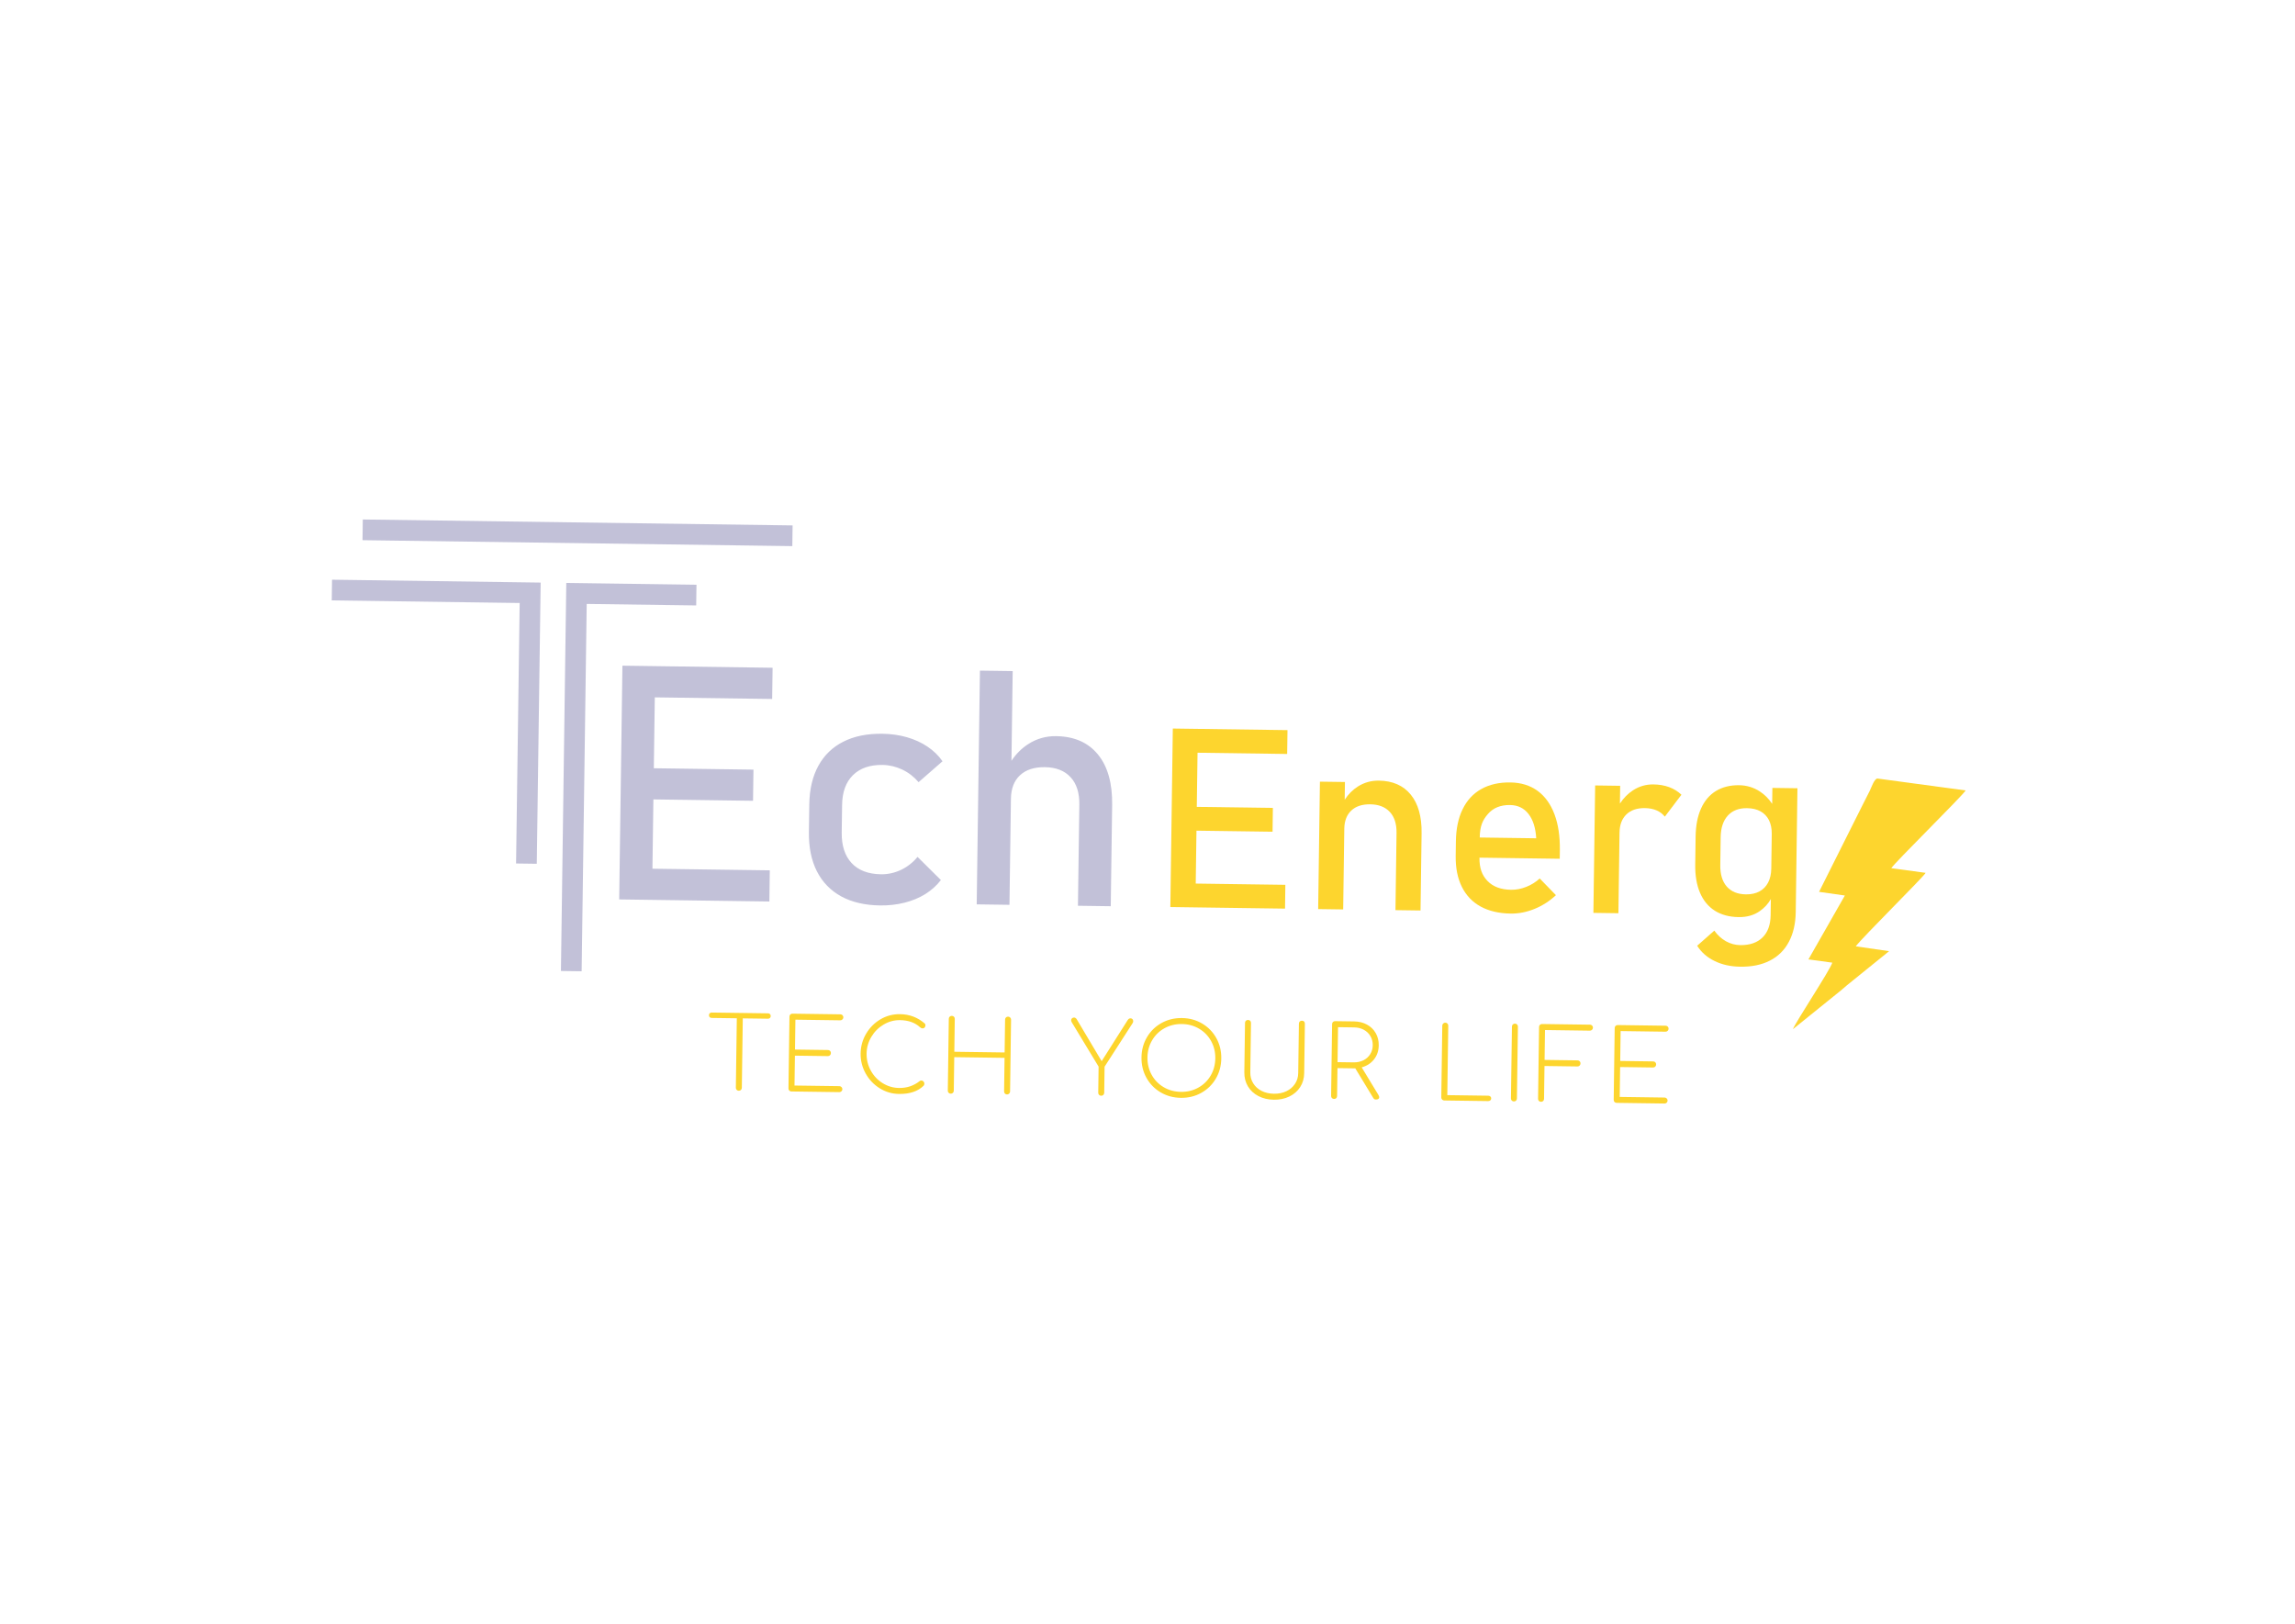
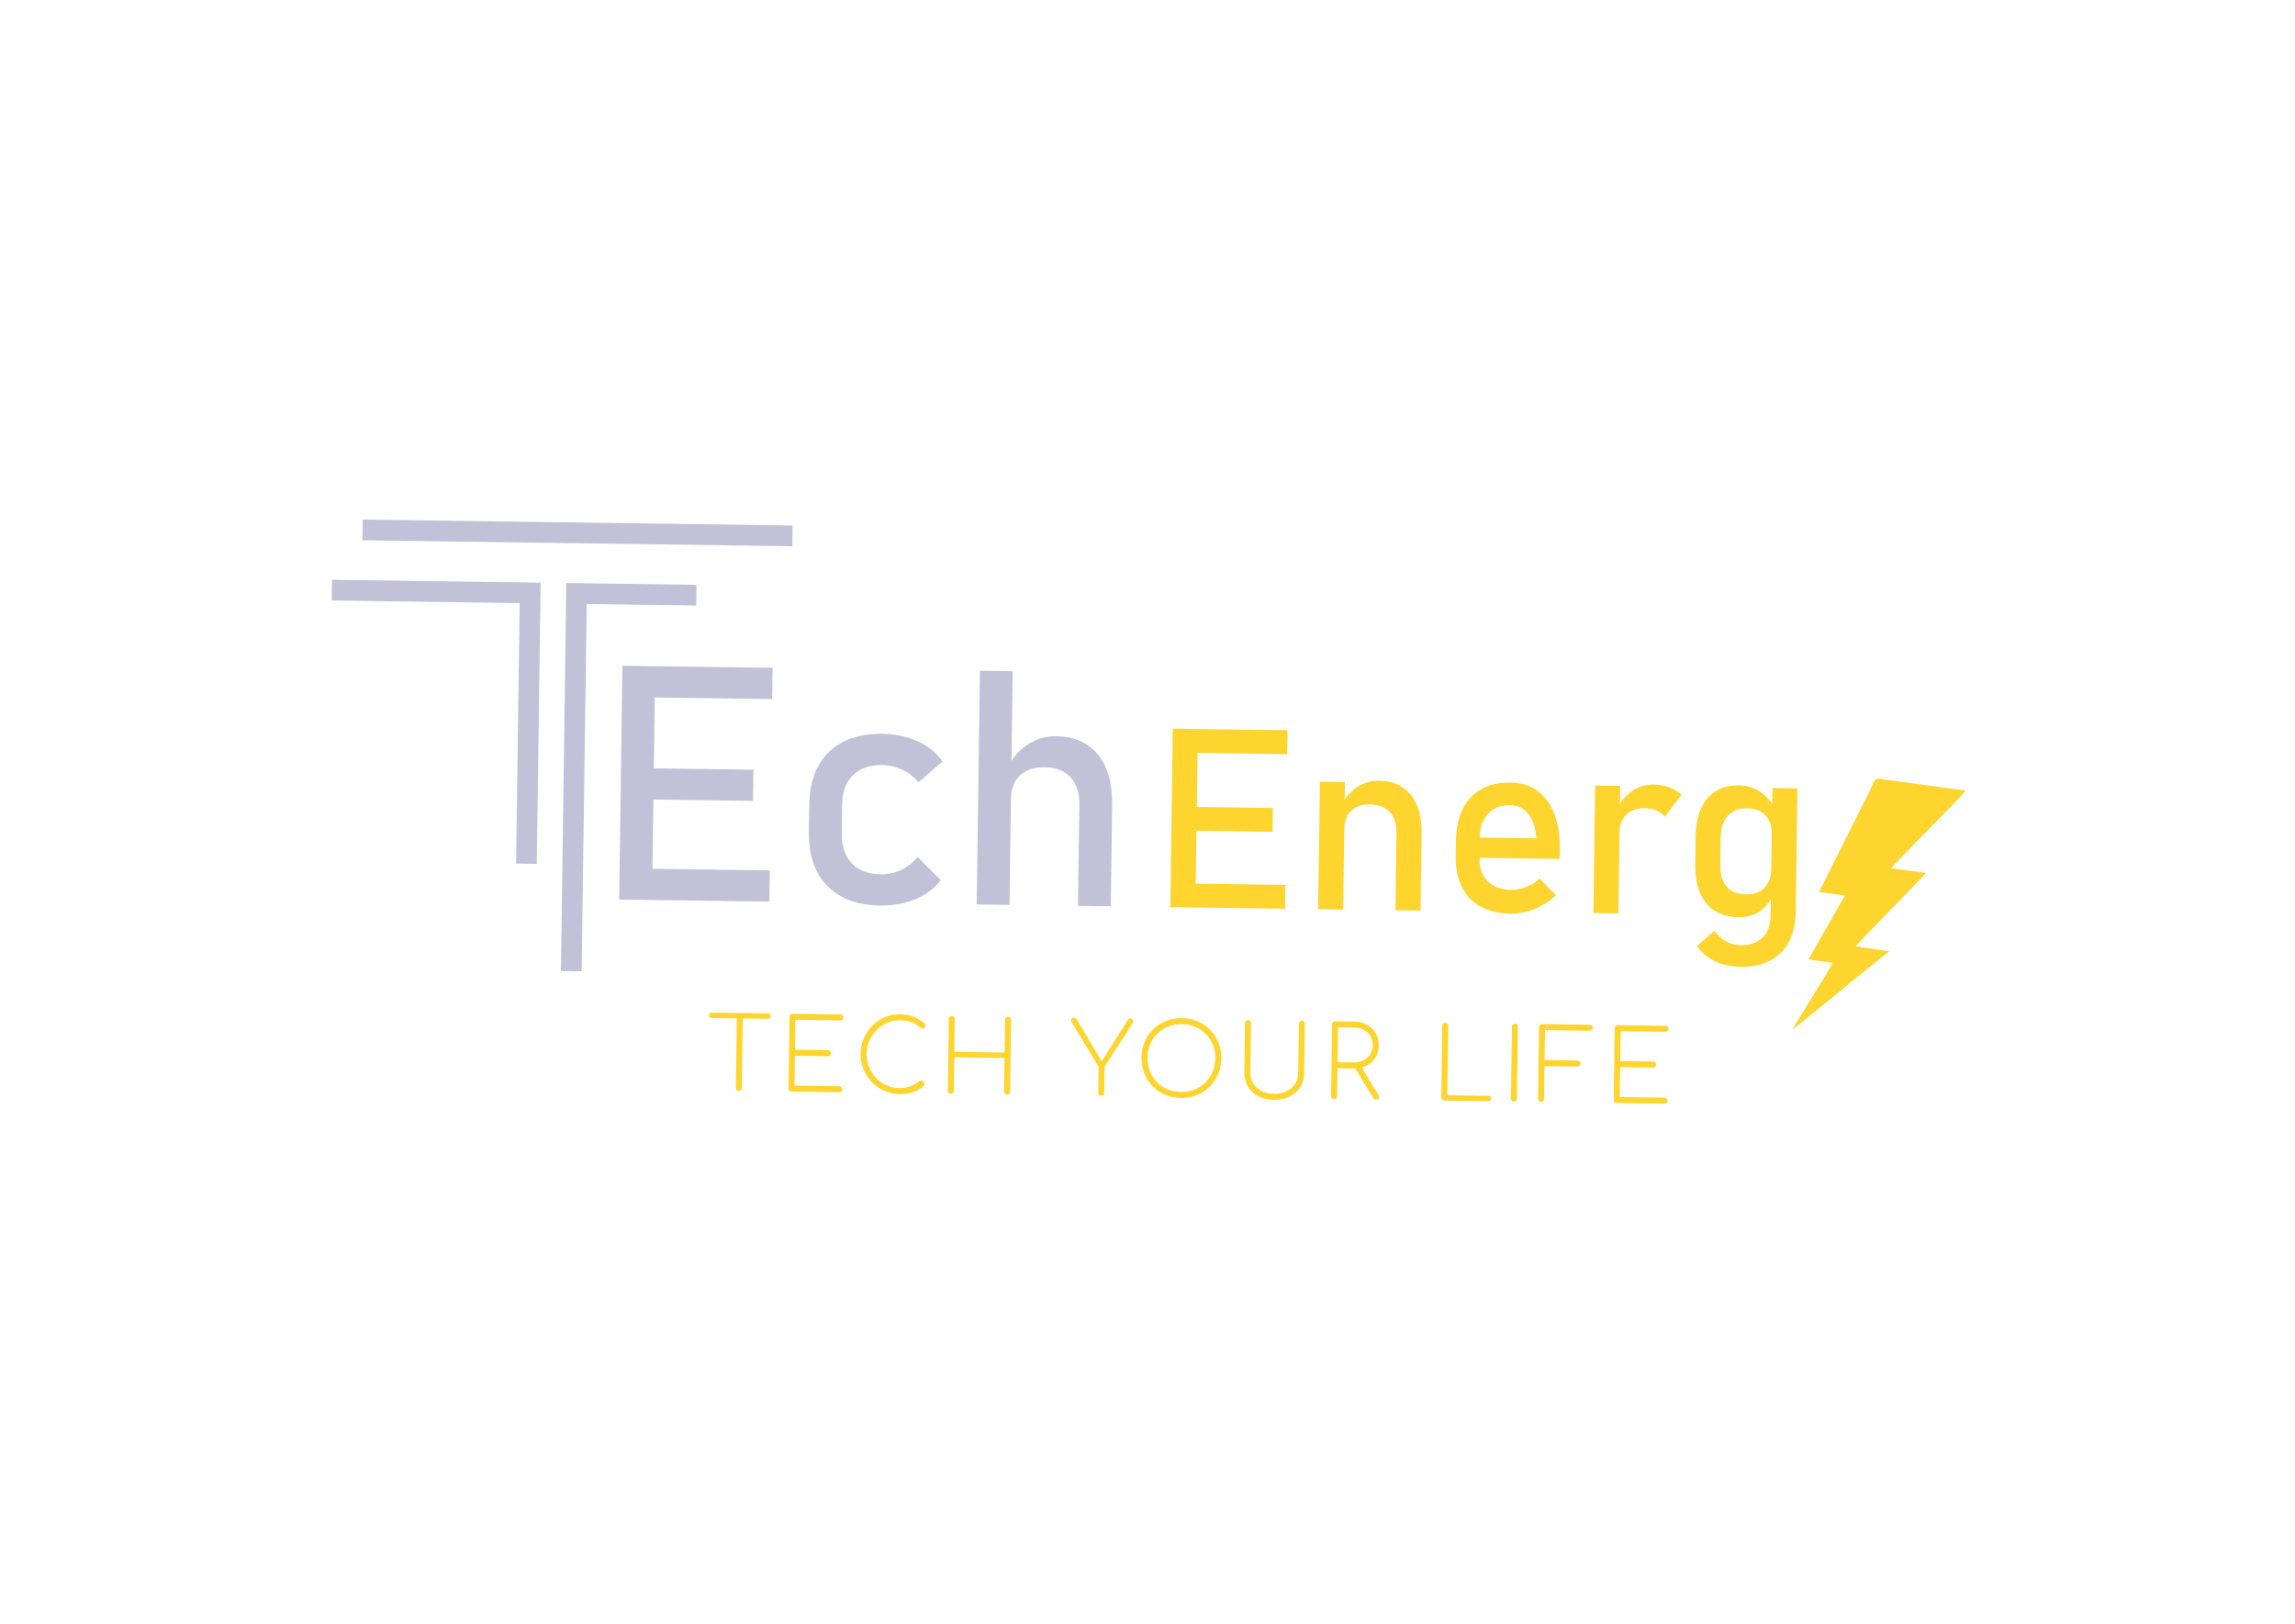
- <svg xmlns="http://www.w3.org/2000/svg" xml:space="preserve" width="296.686mm" height="209.903mm" version="1.1" style="shape-rendering:geometricPrecision; text-rendering:geometricPrecision; image-rendering:optimizeQuality; fill-rule:evenodd; clip-rule:evenodd" viewBox="0 0 29668.6 20990.28">
+ <svg xmlns="http://www.w3.org/2000/svg" xml:space="preserve" width="29.669mm" height="20.993mm" version="1.1" style="shape-rendering:geometricPrecision; text-rendering:geometricPrecision; image-rendering:optimizeQuality; fill-rule:evenodd; clip-rule:evenodd" viewBox="0 0 29668.6 20990.28">
  <defs>
    <style type="text/css">
   
    .fil2 {fill:#FDD52E}
    .fil1 {fill:#FDD52E;fill-rule:nonzero}
    .fil0 {fill:#C2C1D8;fill-rule:nonzero}
   
  </style>
  </defs>
  <g id="Camada_x0020_1">
    <path class="fil0" d="M8252.06 8608.15l218.46 3.02 1517.2 20.94 -5.57 403.59 -1517.2 -20.94 -12.65 916.42 1288.08 17.78 -5.56 402.87 -1288.08 -17.78 -12.36 895.85 1517.18 20.94 -5.56 402.87 -1517.18 -20.94 -218.48 -3.01 -205.69 -2.84 41.72 -3021.6 205.69 2.83zm-3562.1 -1892.81l5556.41 76.69 -3.71 267.69 -5556.39 -76.69 3.69 -267.69zm2898.39 823.91l1415.44 19.54 -3.7 267.69 -1415.43 -19.54 -65.53 4748.67 -267.71 -3.69 65.56 -4748.67 3.69 -267.7 267.68 3.7zm-916.83 3623.17l46.48 -3367.44 -2429.33 -33.53 3.69 -267.69 2429.34 33.53 267.68 3.69 -3.69 267.7 -46.47 3367.43 -267.7 -3.69zm4705.41 542.25c-196.48,-2.71 -364.07,-41.9 -502.08,-116.88 -138.01,-75.69 -242.94,-183.56 -314.77,-325.01 -71.12,-140.75 -105.68,-310.06 -102.95,-507.97l4.91 -355.35c2.7,-195.76 41.89,-361.93 116.85,-499.24 75.67,-138.01 183.54,-242.22 323.55,-312.66 140.05,-71.13 308.65,-104.98 505.13,-102.27 112.07,1.55 217.55,16.48 316.48,44.81 98.94,28.33 187.06,68.56 265.79,121.43 78.02,52.15 143.11,115.48 194.61,189.26l-309.5 270.29c-60.05,-70.36 -130.25,-124.54 -211.99,-163.27 -81.07,-37.99 -165.92,-58.33 -254.59,-59.56 -163.14,-2.25 -290.71,42.1 -382.08,132.36 -91.34,90.25 -137.79,218.03 -140.09,384.71l-4.92 355.35c-2.33,170.24 40.52,302.07 127.93,396.22 88.07,94.14 215.09,142.72 379.64,144.99 90.09,1.25 176.21,-18.14 258.33,-56.72 82.83,-39.3 153.83,-95.09 214.44,-168.02l301.62 299.29c-54.91,71.59 -122.41,131.67 -201.85,181.65 -80.14,49.27 -169.33,86.36 -269,111.22 -99.64,24.87 -204.12,36.91 -315.46,35.37zm2576.18 -1303.13c2.1,-152.5 -35.28,-270.78 -113.59,-354.86 -77.57,-84.08 -187.64,-127.46 -330.2,-129.43 -139.04,-1.92 -245.94,32.8 -322.83,104.09 -76.17,70.6 -115.88,172.22 -117.7,303.44l-18.93 1371.77 -423.44 -5.84 41.71 -3021.6 423.43 5.84 -16.02 1160.08c60.86,-91.06 134.22,-163.96 220.84,-218.67 108.07,-68.76 227.01,-101.87 357.49,-100.07 234.08,3.24 413.89,82.33 540.16,237.31 126.27,154.99 187.12,372.2 183.28,651.67l-18.08 1309.35 -424.16 -5.85 18.04 -1307.23z" />
    <polygon class="fil1" points="15161.53,9417.86 15318.63,9420.03 15485.44,9422.33 16644.03,9438.32 16639.76,9746.51 15481.2,9730.52 15471.53,10430.33 16455.16,10443.9 16450.9,10751.55 15467.29,10737.98 15457.85,11422.08 16616.41,11438.07 16612.17,11745.72 15453.59,11729.73 15286.77,11727.43 15129.68,11725.26 " />
    <path class="fil1" d="M17063.36 10104.49l323.34 4.47 -3.16 229.24c46.49,-71.07 102.53,-127.84 168.67,-170.07 82.54,-52.51 173.34,-78.33 273.03,-76.96 178.73,2.47 316.05,62.87 412.46,181.22 96.43,118.35 142.9,284.22 139.95,497.62l-13.79 999.89 -323.91 -4.47 13.78 -998.25c1.59,-116.45 -26.94,-206.78 -86.75,-270.98 -59.24,-64.21 -143.29,-97.34 -252.15,-98.85 -106.17,-1.46 -187.8,25.59 -246.54,81.13 -58.19,54.98 -88.54,133.66 -89.94,234.96l-14.39 1042.66 -323.33 -4.47 22.73 -1647.14z" />
    <path class="fil1" d="M19129.36 10826.44l730.13 10.08 0 0c-7.89,-134.46 -41.11,-239.47 -99.66,-314.49 -58.58,-75.59 -138.2,-114.06 -238.95,-115.45 -122.43,-1.69 -218.31,37.07 -286.58,116.85 -68.27,79.23 -102.92,155.67 -104.94,303.01zm-3.61 260.54c-1.88,136.5 33.17,227.44 103.65,301.01 71.04,74.13 172.9,112.37 305.05,114.19 65.55,0.91 130.74,-11.73 195.56,-37.4 64.82,-25.1 123.3,-61.67 174.85,-108.63l0 0 209.4 215.79 0 0c-82.34,76.88 -174.71,136.28 -277.12,177.67 -101.88,41.38 -204.55,61.63 -306.93,60.22 -152.21,-2.1 -282.35,-32.6 -389.34,-90.96 -106.99,-58.91 -188.15,-143.99 -242.96,-255.28 -55.36,-111.27 -81.68,-244.91 -79.51,-401.44l2.55 -185.79c2.25,-163.03 31.26,-301.86 87.56,-416.48 55.75,-114.63 136.05,-201.27 240.87,-259.95 104.28,-58.7 229.81,-87.31 375.52,-85.3 137.58,1.9 254.65,38.19 351.18,107.78 96.01,70.13 168.85,170.81 218.5,301.51 49.68,130.73 72.98,287.6 70.45,469.58l-1.47 107.81 -1037.81 -14.33z" />
    <path class="fil1" d="M20621.4 10153.6l323.35 4.47 -3.16 229.7c46.26,-70.35 101.57,-126.83 165.95,-169.49 81.46,-53.6 170.67,-79.45 267.61,-78.11 75.3,1.04 143.39,12.81 203.76,35.32 60.36,22.51 113,55.18 157.91,98.07l-214.65 283.09c-28.2,-35.63 -64.12,-62.66 -107.22,-81.12 -43.08,-18.49 -92.78,-28.39 -150.21,-29.18 -102.38,-1.41 -182.37,26.21 -240.03,81.76 -57.11,56.1 -86.92,134.22 -88.3,234.44l-14.4 1042.66 -323.33 -4.47 22.72 -1647.14z" />
    <path class="fil1" d="M22475.6 11855.35c-120.78,-1.66 -223.32,-29.62 -307.65,-82.78 -84.31,-53.73 -148.25,-130.98 -191.29,-232.35 -43.01,-100.81 -63.55,-221.91 -61.6,-362.74l5 -362.9c1.97,-141.91 25.31,-262.93 70.01,-362.54 44.72,-100.16 109.15,-175.65 192.74,-227.05 83.6,-50.85 183.62,-76.01 300.08,-74.4 97.49,1.35 186.51,28.03 266.52,80.06 63.14,41.07 116.67,94.51 160.31,160.81l2.84 -206.23 323.91 4.47 -22.05 1597.85c-2.1,151.12 -31.52,280.73 -88.8,387.75 -56.72,107.02 -138.57,188.23 -245.5,242.56 -106.39,54.88 -234.06,80.74 -383.56,78.67 -123.5,-1.7 -234.22,-25.98 -331.08,-73.37 -97.4,-47.4 -172.33,-113.43 -225.36,-197.59l221.58 -195.22c41.98,58.55 91.74,104.2 149.8,136.95 58.6,32.24 119.57,49.33 184.04,50.22 124.03,1.71 220.37,-31.09 289.01,-98.39 68.65,-67.32 103.58,-163.26 105.29,-288.39l2.9 -209.53c-33.58,60.51 -80.53,112.22 -140.84,155.07 -75.49,54.22 -167.41,80.58 -276.3,79.07zm428.7 -1072.15l0.05 -3.25c0.54,-67.97 -11.11,-127.16 -35.48,-176.55 -24.8,-49.64 -61.1,-88.08 -108.94,-114.74 -47.84,-26.66 -105.63,-40.46 -174.41,-41.4 -107.24,-1.49 -190.05,30.96 -250,96.76 -59.41,65.82 -89.97,159.12 -91.63,279.36l-4.95 358.57c-1.64,119.7 26.34,212.73 83.94,278.54 58.13,65.8 140.01,99.44 247.26,100.92 68.78,0.95 126.92,-11.79 175.51,-38.2 48.58,-26.43 85.94,-64.37 112.12,-114.93 25.73,-49.78 39.02,-109.17 40.37,-178.69l0.05 -3.33 6.11 -443.06z" />
    <path class="fil2" d="M23515.83 11529.01l333.55 47.31 -471.02 825.93 309.02 42.19c-31.74,100.1 -476.34,770.54 -509.17,859.49l620.65 -500.77c27.95,-24.13 48.56,-42.5 76.88,-65.97l545.73 -441.46 -431.41 -62.37c96.06,-126.3 870.21,-890.55 903.5,-950.06l-443.8 -60.27c38.35,-66.78 889.93,-904.41 961.57,-1004.77l-1137.75 -153.96c-41.76,-5.63 -83.94,121.71 -103.15,160.26 -32.77,65.77 -62.9,123.41 -94.66,186.83l-559.94 1117.62z" />
    <path class="fil1" d="M9929.15 13099.33c10.26,0.14 18.56,3.47 25,9.99 6.35,6.52 9.45,14.92 9.31,25.26 -0.16,10.26 -3.49,18.65 -10.01,24.99 -6.6,6.35 -15,9.45 -25.25,9.31l-325.85 -4.5 -12.39 897.57c-0.16,11.13 -3.93,20.3 -11.35,27.5 -7.39,7.2 -16.67,10.73 -27.8,10.57 -11.11,-0.15 -20.38,-3.93 -27.58,-11.33 -7.1,-7.41 -10.64,-16.67 -10.48,-27.8l12.39 -897.58 -325.85 -4.49c-10.27,-0.14 -18.66,-3.48 -24.99,-10 -6.35,-6.52 -9.46,-15 -9.31,-25.26 0.14,-10.35 3.47,-18.65 10,-24.99 6.52,-6.35 15,-9.45 25.26,-9.31l728.9 10.07zm301.98 1010.08c-11.22,-0.15 -20.38,-3.93 -27.58,-11.33 -7.2,-7.41 -10.74,-16.67 -10.57,-27.8l12.81 -928.53c0.15,-11.13 3.94,-20.29 11.33,-27.49 7.41,-7.21 16.68,-10.73 27.88,-10.58l619.38 8.55c10.34,0.15 19.24,3.92 26.88,11.33 7.64,7.41 11.34,16.68 11.18,27.81 -0.13,10.34 -4.08,19.25 -11.93,26.88 -7.85,7.63 -16.86,11.42 -27.21,11.27l-580.75 -8.01 -5.33 386.27 426.26 5.89c11.13,0.15 20.3,3.93 27.5,11.33 7.2,7.41 10.72,16.67 10.57,27.89 -0.16,11.13 -3.93,20.47 -11.35,28.1 -7.4,7.64 -16.68,11.43 -27.81,11.27l-426.26 -5.88 -5.33 386.28 580.76 8.01c10.35,0.14 19.24,4.18 26.87,12.02 7.63,7.76 11.34,16.86 11.19,27.2 -0.14,11.13 -4.1,20.29 -11.93,27.49 -7.85,7.2 -16.86,10.72 -27.2,10.58l-619.36 -8.55zm1390.86 32.07c-90.14,-1.24 -173.46,-25.79 -250.1,-73.63 -76.66,-47.84 -137.16,-111.8 -181.53,-191.81 -44.46,-80.09 -65.98,-166.04 -64.71,-257.85 1.27,-91.9 24.97,-177.05 71.1,-255.37 46.21,-78.4 108.02,-140.42 185.52,-186.13 77.41,-45.72 162.16,-67.94 253.97,-66.67 120.24,1.66 225.69,41.29 316.53,118.98 7.65,6.1 11.37,14.76 11.2,25.89 -0.13,10.35 -3.65,19.51 -10.64,27.59 -6.97,7.99 -16.51,11.95 -28.5,11.78 -9.48,-0.13 -20.11,-5.41 -32.04,-15.83 -64.41,-59.33 -150.24,-89.73 -257.62,-91.21 -75.55,-1.04 -146.42,18.15 -212.63,57.68 -66.28,39.43 -119.19,92.52 -158.71,159.37 -39.54,66.93 -59.92,138.57 -60.97,214.99 -1.09,78.94 17.02,152.41 54.34,220.31 37.24,67.91 88.4,122.09 153.59,162.47 65.09,40.38 135.85,61.1 212.28,62.15 101.29,1.4 190.56,-28.67 267.85,-90.3 6.06,-4.18 12.52,-6.27 19.4,-6.17 10.34,0.14 19.5,4.09 27.57,11.94 8.06,7.86 12.01,17.39 11.87,28.52 -0.17,11.21 -3.33,20.12 -9.43,26.91 -74.82,72.88 -180.96,108.29 -318.34,106.39zm668.93 -3.64c-11.21,-0.15 -20.38,-3.93 -27.58,-11.33 -7.21,-7.41 -10.72,-16.67 -10.58,-27.8l12.82 -928.53c0.16,-11.13 3.93,-20.29 11.34,-27.49 7.4,-7.21 16.66,-10.73 27.89,-10.58 11.13,0.16 20.28,3.94 27.5,11.34 7.2,7.4 10.72,16.67 10.56,27.8l-5.87 424.96 650.33 8.98 5.86 -424.96c0.15,-11.13 3.94,-20.3 11.33,-27.5 7.4,-7.2 16.68,-10.73 27.81,-10.57 10.34,0.14 19.34,3.92 26.88,11.32 7.64,7.41 11.42,16.68 11.27,27.81l-12.81 928.53c-0.17,11.13 -4.2,20.29 -12.03,27.48 -7.75,7.2 -16.86,10.73 -27.2,10.58 -11.13,-0.15 -20.29,-3.93 -27.5,-11.33 -7.2,-7.41 -10.73,-16.67 -10.56,-27.8l5.99 -434.01 -650.33 -8.97 -5.99 434c-0.14,11.13 -3.93,20.3 -11.33,27.5 -7.4,7.2 -16.67,10.73 -27.8,10.57zm2324.25 -973.84c10.34,0.15 18.64,3.65 24.98,10.61 6.34,6.96 9.44,15.61 9.29,25.95 -0.13,9.39 -2.42,17.54 -6.76,24.35l-363.27 564.29 -4.66 337.42c-0.16,11.12 -3.93,20.29 -11.35,27.49 -7.39,7.2 -16.66,10.73 -27.88,10.57 -11.13,-0.15 -20.3,-3.93 -27.5,-11.33 -7.2,-7.41 -10.72,-16.67 -10.56,-27.8l4.66 -337.42 -347.56 -574.1c-5,-9.55 -7.5,-17.67 -7.41,-24.54 0.15,-10.35 3.74,-18.9 10.7,-25.68 6.96,-6.77 15.97,-10.04 27.19,-9.88 11.13,0.15 21.31,5.42 30.64,15.9l326.01 547.98 335.76 -529.89c6.21,-9.31 12.03,-15.66 17.65,-19.06 5.69,-3.32 12.33,-4.96 20.07,-4.86zm650.68 1027.77c-97.02,-1.34 -184.44,-25.06 -262.41,-71.27 -77.89,-46.12 -138.85,-108.79 -182.88,-187.92 -43.96,-79.21 -65.26,-167.33 -63.92,-264.27 1.33,-96.16 25.04,-183.22 71.17,-261.2 46.21,-77.88 108.87,-138.84 188.01,-182.88 79.2,-43.95 167.24,-65.26 264.26,-63.92 96.16,1.33 183.22,25.05 261.2,71.17 77.88,46.21 138.84,108.88 182.88,188.01 43.95,79.21 65.27,166.9 63.95,263.05 -1.34,96.94 -25.08,184.44 -71.19,262.41 -46.22,77.89 -108.89,138.85 -188,182.8 -79.22,44.04 -166.91,65.35 -263.07,64.02zm1.07 -77.29c81.54,1.13 156.15,-16.88 223.61,-54.21 67.48,-37.25 120.81,-89.12 159.89,-155.54 39.19,-66.41 59.26,-140.92 60.4,-223.25 1.11,-81.64 -16.9,-156.15 -54.23,-223.62 -37.25,-67.47 -89.11,-120.8 -155.54,-159.89 -66.41,-39.18 -140.48,-59.33 -222.02,-60.46 -82.43,-1.13 -157.37,16.96 -224.85,54.29 -67.47,37.25 -120.79,89.12 -159.89,155.54 -39.18,66.41 -59.33,140.4 -60.44,222.03 -1.14,82.34 16.95,157.37 54.27,224.84 37.25,67.47 89.13,120.8 155.54,159.89 66.41,39.18 140.84,59.25 223.26,60.38zm1200.7 101.62c-74.69,-1.03 -141.26,-16.73 -199.62,-47.19 -58.46,-30.46 -103.61,-72.3 -135.48,-125.52 -31.88,-53.23 -47.4,-113.79 -46.45,-181.6l8.8 -638.75c0.17,-12 3.96,-21.43 11.36,-28.2 7.39,-6.76 16.65,-10.03 27.88,-9.87 11.98,0.16 21.34,3.68 28.11,10.65 6.77,6.96 10.11,16.48 9.94,28.48l-8.8 638.75c-0.72,52.34 11.75,99.3 37.35,140.87 25.61,41.57 61.67,74.33 108.12,98.1 46.46,23.86 99.78,36.16 159.84,36.99 60.09,0.83 113.72,-10 160.8,-32.56 47.1,-22.48 84.24,-54.23 111.4,-95.08 27.17,-40.84 41.12,-87.43 41.84,-139.77l8.83 -638.75c0.16,-12 3.94,-21.42 11.33,-28.19 7.41,-6.77 16.67,-10.03 27.88,-9.88 12.01,0.17 21.44,3.69 28.21,10.65 6.77,6.97 10.03,16.49 9.87,28.49l-8.83 638.75c-0.92,67.81 -18.27,127.92 -52.05,180.24 -33.76,52.32 -80.33,92.89 -139.5,121.73 -59.18,28.83 -126.15,42.69 -200.83,41.66zm1352.24 -61.16c6.69,12.09 9.95,21.96 9.84,29.7 -0.13,9.48 -3.88,16.73 -11.26,21.76 -7.27,5.03 -17.84,7.49 -31.58,7.3 -8.59,-0.12 -15.44,-1.95 -20.52,-5.41 -5.18,-3.55 -9.79,-8.75 -13.96,-15.67l-231.78 -381.9 -23.12 -0.32 -207.36 -2.86 -4.97 360.63c-0.16,11.12 -3.76,20.29 -10.73,27.5 -6.97,7.21 -16.41,10.73 -28.4,10.56 -11.23,-0.15 -20.38,-3.93 -27.59,-11.33 -7.2,-7.41 -10.73,-16.67 -10.57,-27.8l12.82 -928.53c0.16,-11.99 3.94,-21.42 11.33,-28.19 7.41,-6.76 16.67,-10.03 27.88,-9.87l245.95 3.39c61.83,0.85 117.02,14.49 165.53,40.9 48.6,26.41 86.35,63.01 113.19,109.73 26.83,46.81 39.84,99.77 39.01,158.98 -0.97,70.42 -21.36,130.92 -61.1,181.41 -39.84,50.59 -92.82,84.81 -159.26,102.76l216.65 357.26zm-321.31 -421.74c47.2,0.65 89.41,-8.25 126.54,-26.61 37.2,-18.44 66.52,-44.64 88.04,-78.69 21.52,-34.06 32.56,-72.51 33.15,-115.46 0.61,-43.73 -9.37,-83.17 -29.93,-118.24 -20.56,-35.07 -49.13,-62.51 -85.82,-82.32 -36.59,-19.81 -78.54,-30.04 -125.74,-30.69l-207.36 -2.86 -6.23 452 207.35 2.87zm1171.89 492.7c-10.33,-0.15 -19.33,-3.92 -26.88,-11.33 -7.63,-7.41 -11.43,-16.68 -11.26,-27.81l12.8 -928.53c0.16,-11.12 4.2,-20.29 12.03,-27.48 7.76,-7.2 16.85,-10.73 27.2,-10.58 11.12,0.15 20.3,3.93 27.5,11.33 7.2,7.41 10.72,16.67 10.56,27.8l-12.38 897.58 529.3 7.3c11.13,0.15 20.29,3.5 27.51,10.03 7.21,6.54 10.74,15.02 10.6,25.28 -0.13,10.35 -3.9,18.64 -11.3,24.97 -7.39,6.34 -16.64,9.43 -27.77,9.27l-567.91 -7.83zm900.45 12.42c-11.22,-0.15 -20.38,-3.93 -27.58,-11.33 -7.2,-7.41 -10.73,-16.67 -10.57,-27.8l12.81 -928.53c0.15,-11.13 3.94,-20.29 11.33,-27.49 7.41,-7.2 16.68,-10.73 27.89,-10.57 11.12,0.15 20.3,3.93 27.5,11.33 7.2,7.41 10.72,16.67 10.57,27.8l-12.81 928.52c-0.16,11.13 -3.93,20.3 -11.35,27.5 -7.39,7.2 -16.66,10.73 -27.79,10.57zm350.54 4.84c-11.13,-0.15 -20.28,-3.93 -27.5,-11.33 -7.2,-7.41 -10.72,-16.67 -10.56,-27.8l12.82 -928.53c0.14,-11.13 3.93,-20.29 11.33,-27.49 7.4,-7.21 16.67,-10.73 27.8,-10.58l619.45 8.55c10.25,0.15 19.25,3.92 26.88,11.33 7.64,7.41 11.34,16.68 11.18,27.81 -0.13,10.34 -4.09,19.25 -11.93,26.88 -7.84,7.63 -16.95,11.42 -27.2,11.27l-580.85 -8.01 -5.34 386.27 426.28 5.89c11.21,0.15 20.38,3.93 27.59,11.33 7.2,7.41 10.71,16.67 10.57,27.89 -0.16,11.13 -3.95,20.47 -11.35,28.1 -7.42,7.64 -16.69,11.43 -27.89,11.27l-426.28 -5.88 -5.87 424.96c-0.14,11.13 -3.93,20.3 -11.32,27.5 -7.32,7.2 -16.68,10.73 -27.81,10.57zm977.83 13.5c-11.23,-0.16 -20.38,-3.94 -27.58,-11.34 -7.21,-7.4 -10.74,-16.67 -10.58,-27.8l12.82 -928.52c0.14,-11.13 3.93,-20.3 11.33,-27.5 7.41,-7.2 16.68,-10.72 27.88,-10.57l619.37 8.55c10.35,0.14 19.25,3.92 26.88,11.33 7.65,7.41 11.35,16.67 11.18,27.8 -0.13,10.35 -4.08,19.25 -11.92,26.88 -7.86,7.63 -16.87,11.42 -27.21,11.28l-580.76 -8.02 -5.33 386.28 426.26 5.88c11.13,0.16 20.31,3.94 27.5,11.34 7.2,7.4 10.73,16.67 10.58,27.88 -0.16,11.13 -3.93,20.47 -11.35,28.11 -7.4,7.64 -16.67,11.42 -27.81,11.27l-426.26 -5.89 -5.33 386.28 580.76 8.02c10.34,0.14 19.24,4.18 26.87,12.02 7.64,7.76 11.34,16.85 11.19,27.2 -0.15,11.13 -4.11,20.29 -11.94,27.49 -7.85,7.19 -16.85,10.72 -27.2,10.58l-619.35 -8.55z" />
  </g>
</svg>
